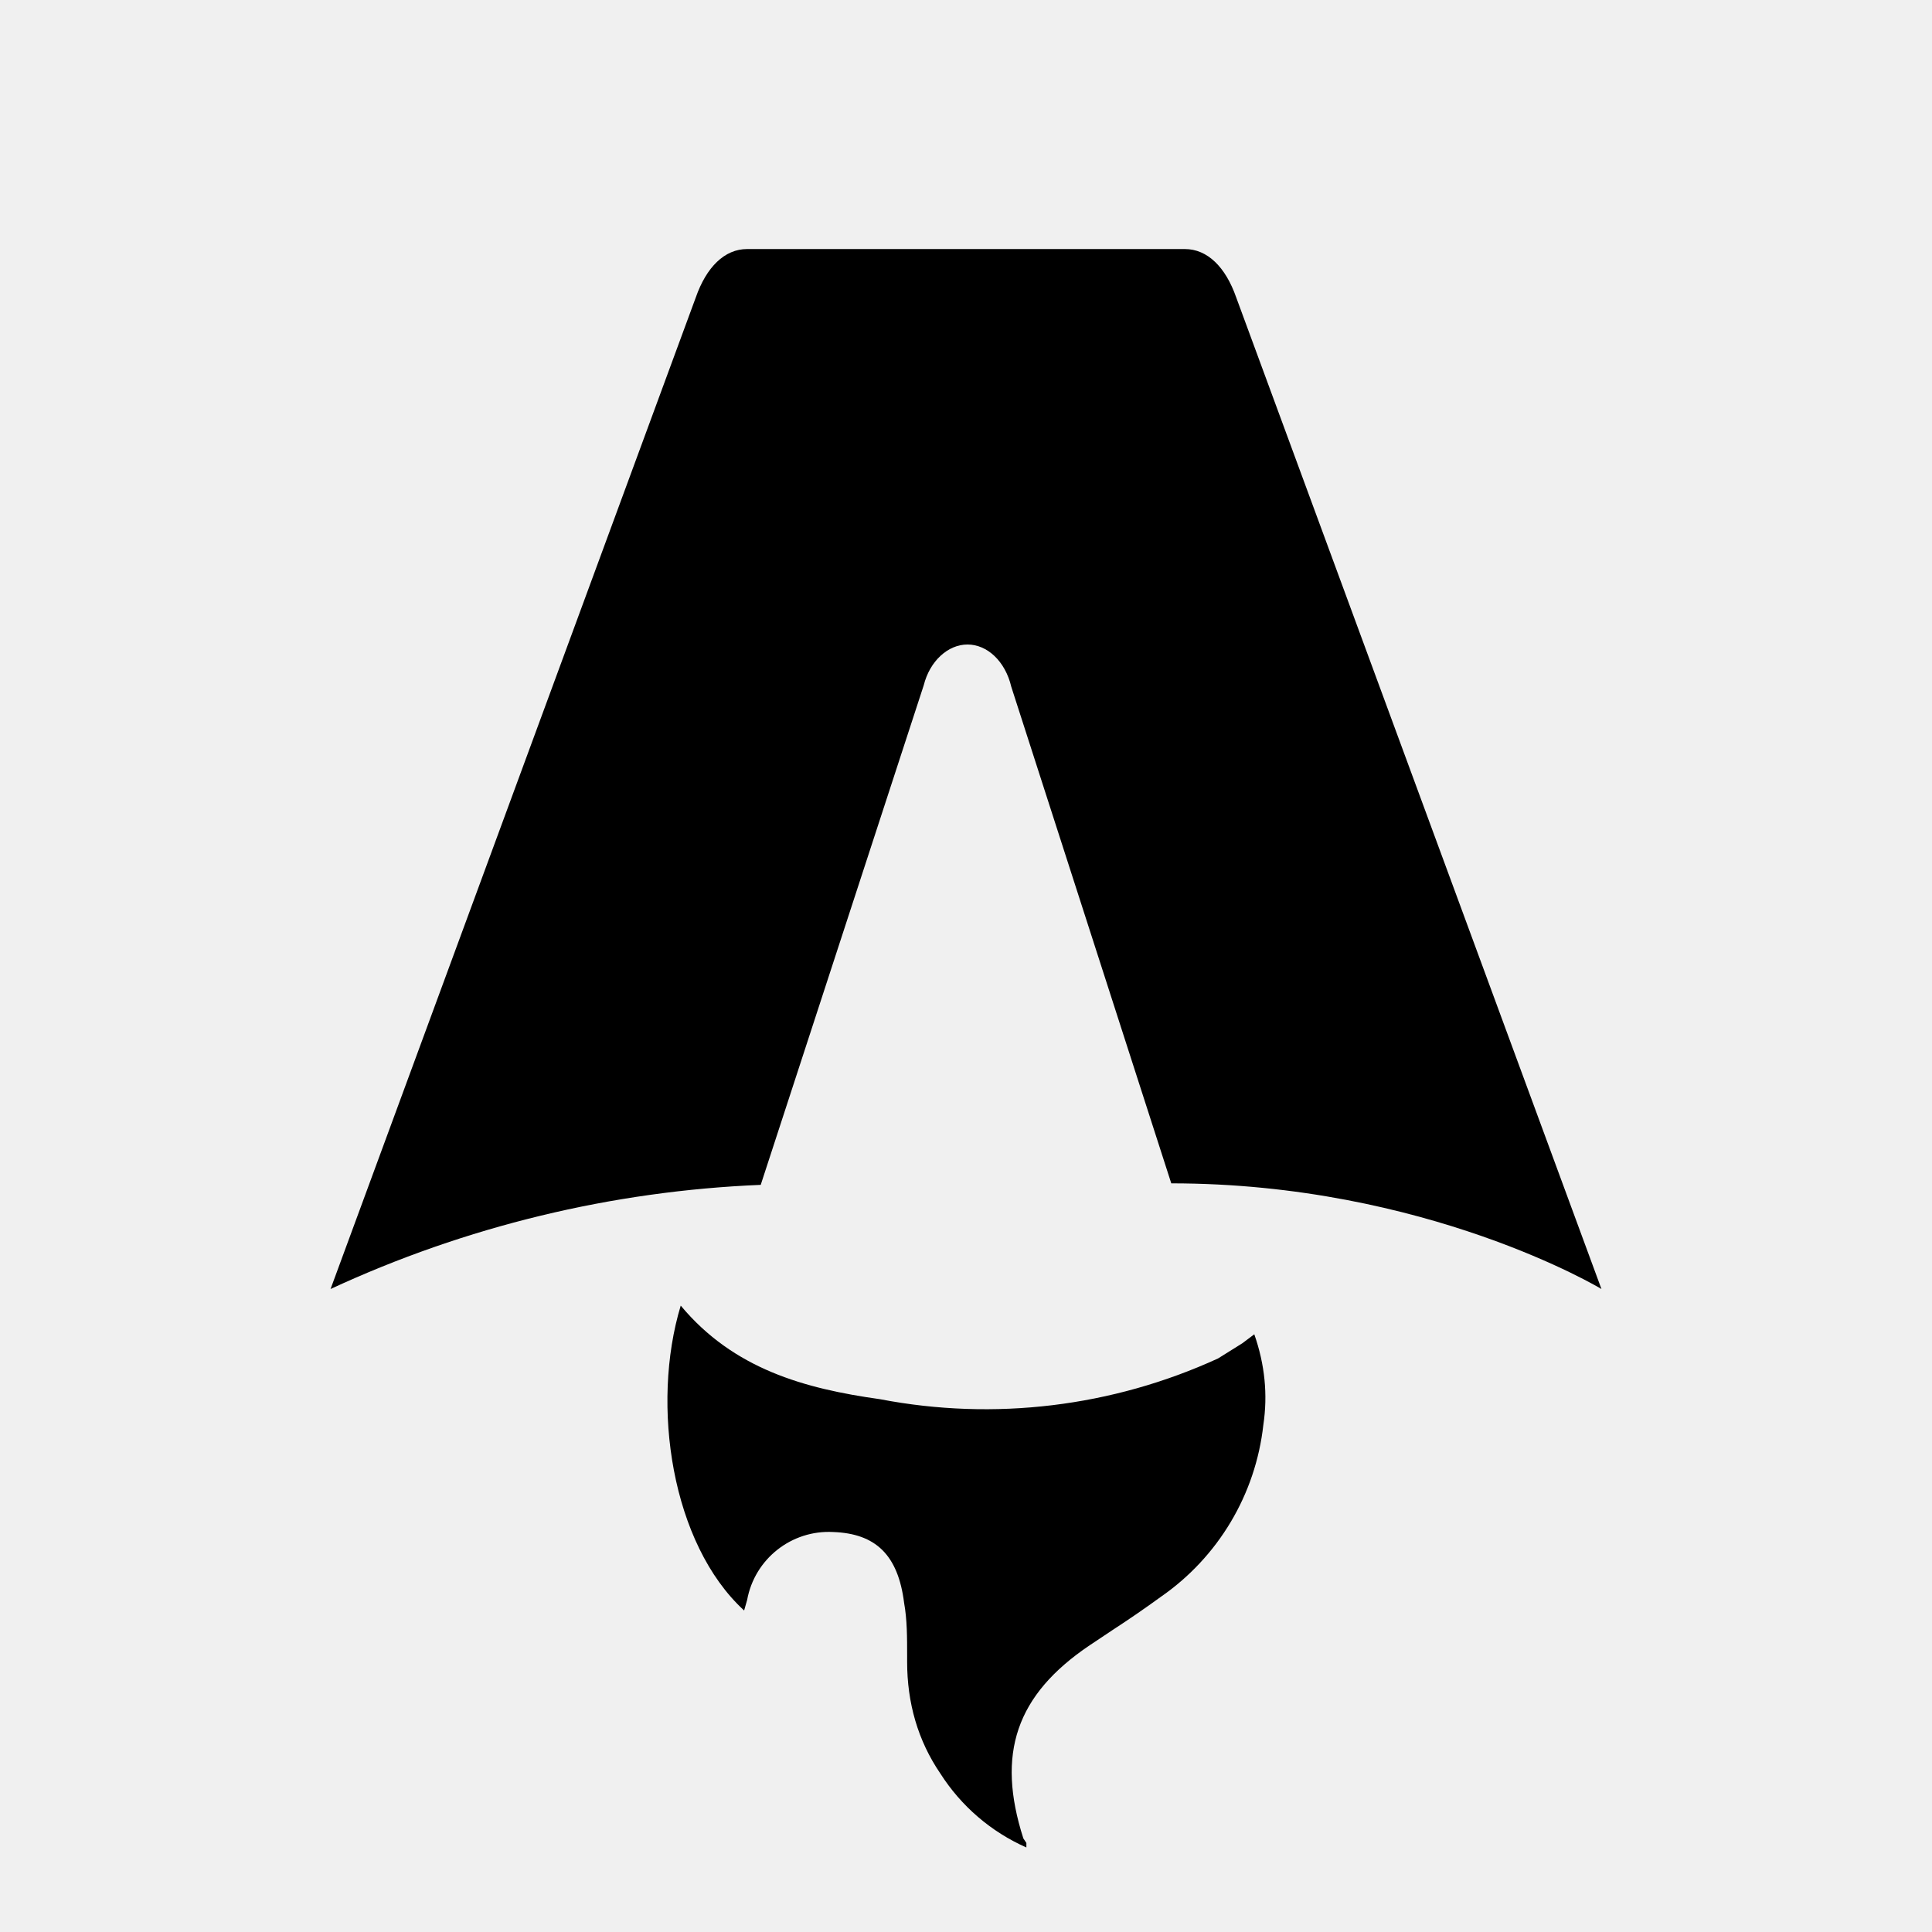
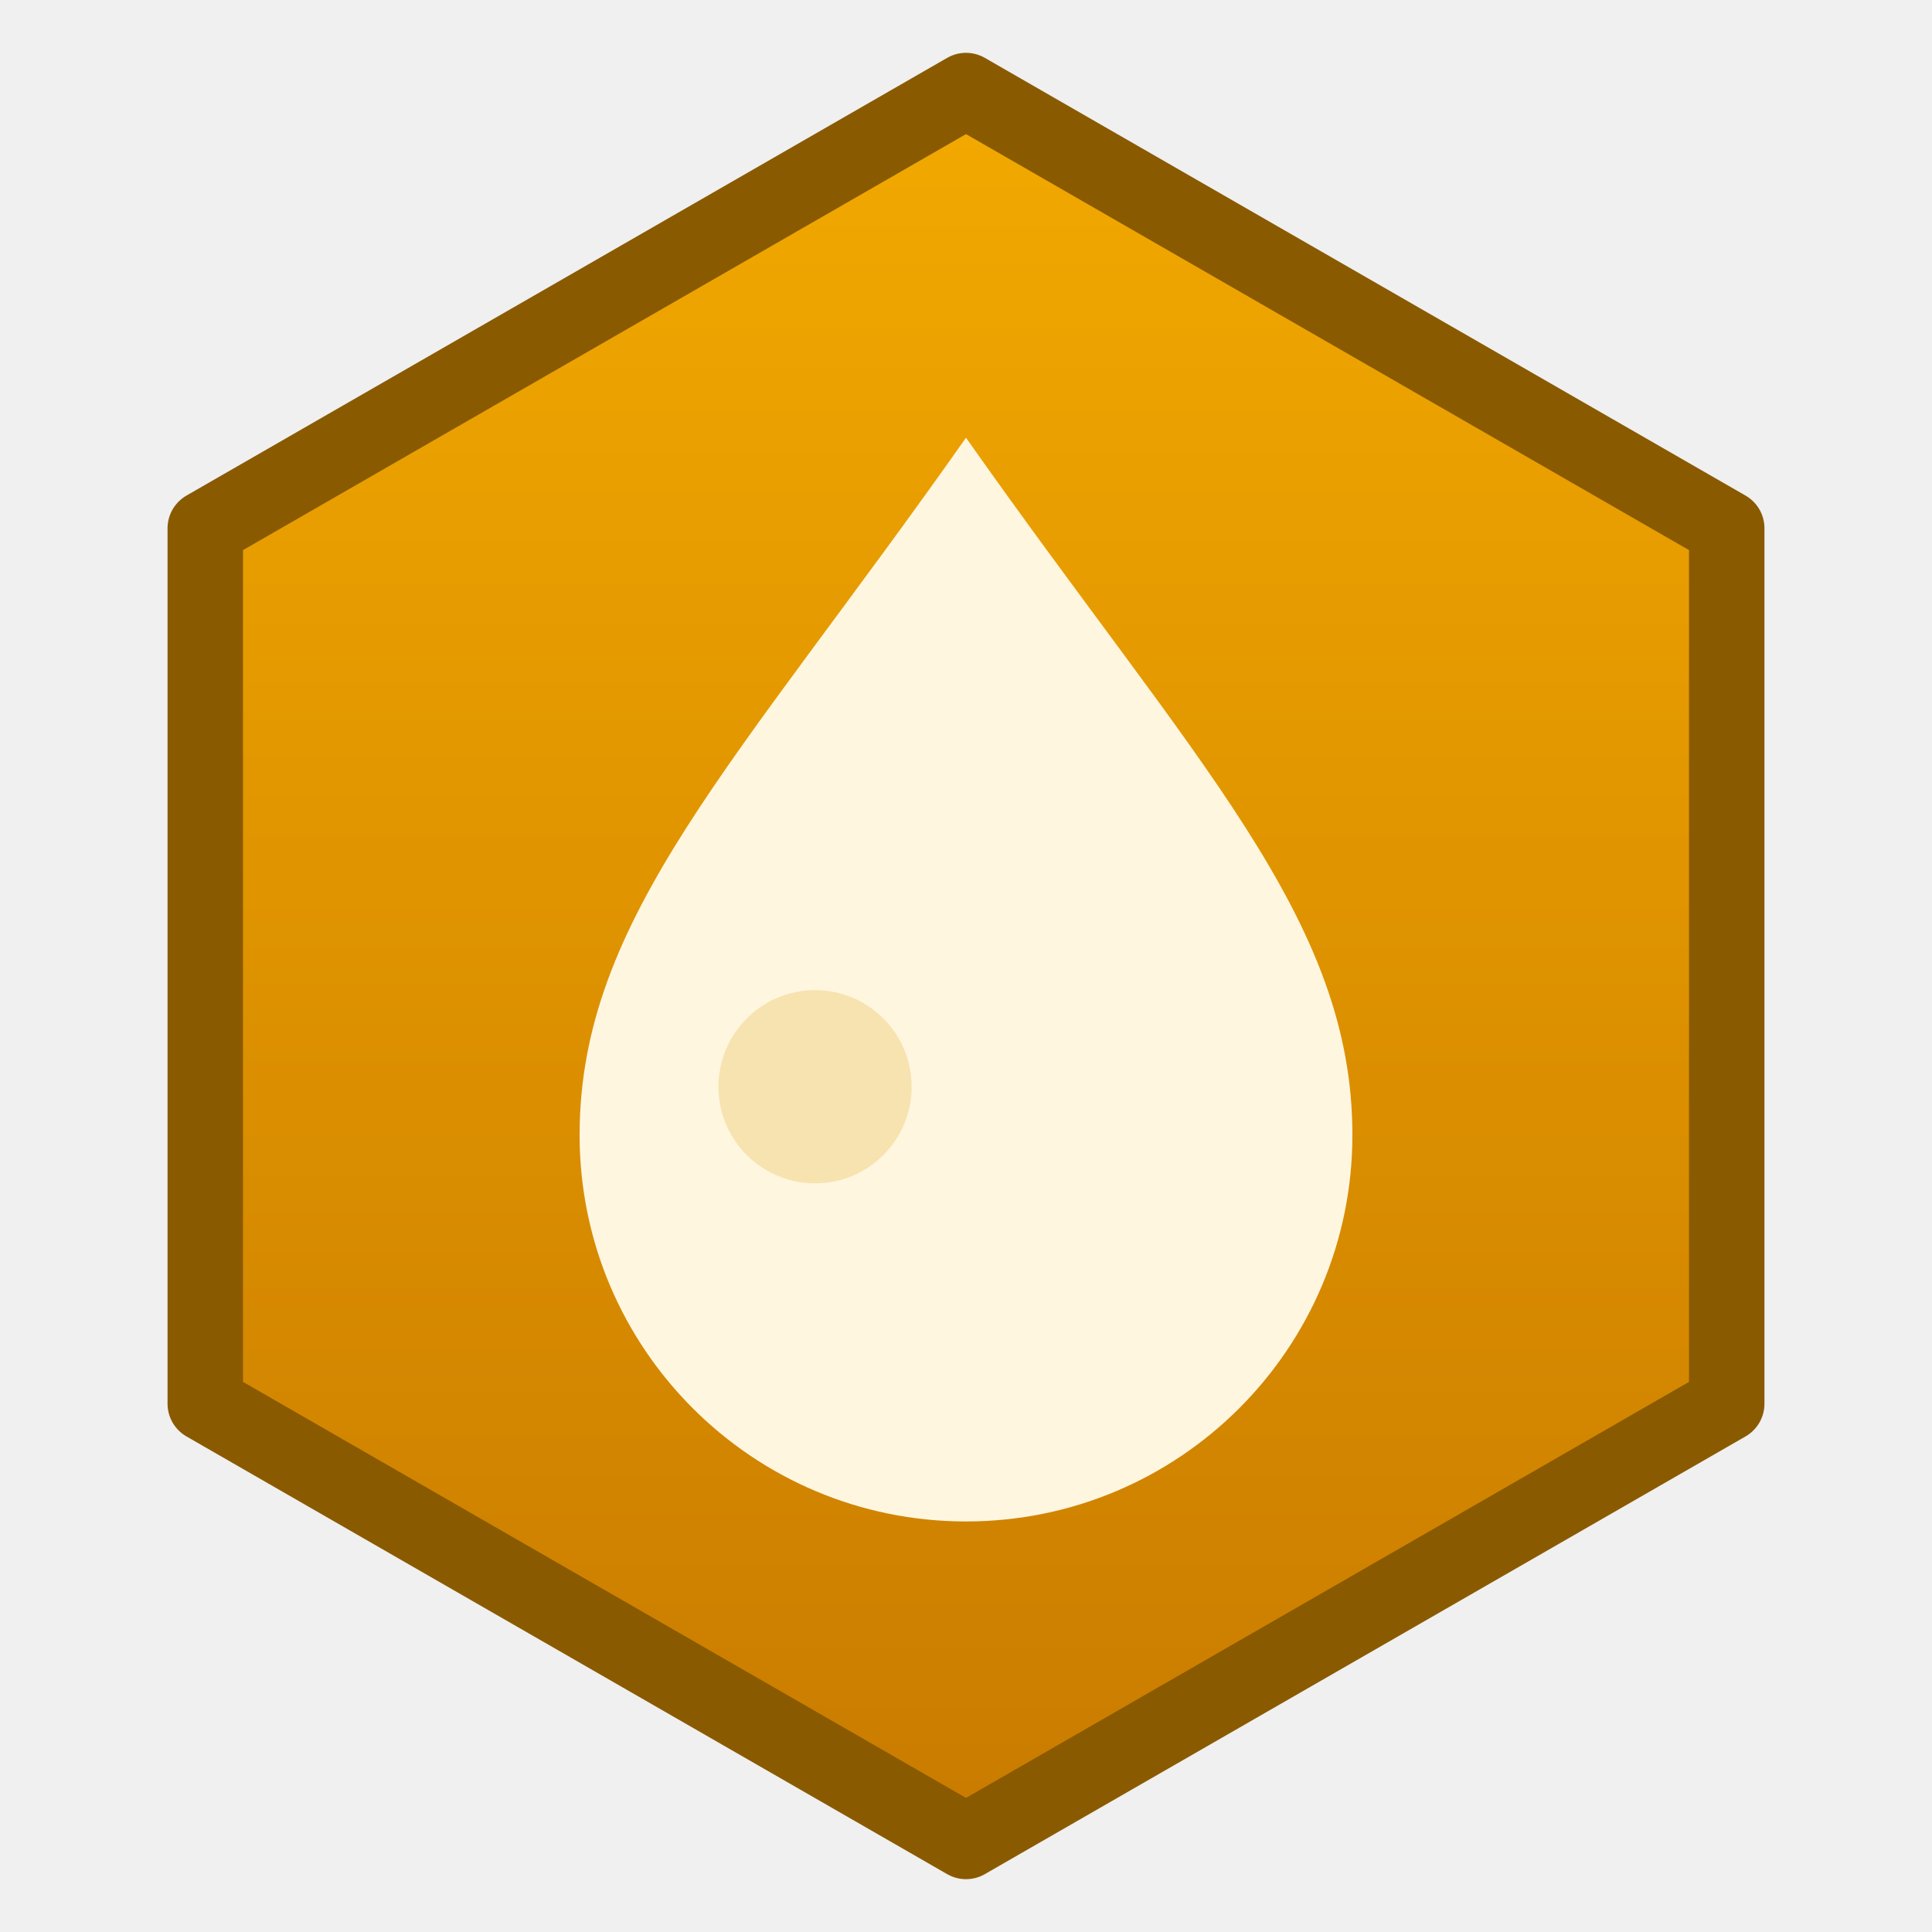
- <svg xmlns="http://www.w3.org/2000/svg" fill="none" viewBox="0 0 128 128">
-   <path d="M50.4 78.5a75.1 75.1 0 0 0-28.5 6.9l24.2-65.7c.7-2 1.9-3.2 3.4-3.2h29c1.5 0 2.7 1.2 3.4 3.2l24.2 65.7s-11.6-7-28.5-7L67 45.5c-.4-1.7-1.6-2.8-2.9-2.8-1.3 0-2.5 1.1-2.9 2.7L50.4 78.5Zm-1.1 28.2Zm-4.2-20.2c-2 6.6-.6 15.8 4.2 20.2a17.5 17.5 0 0 1 .2-.7 5.5 5.5 0 0 1 5.7-4.5c2.8.1 4.3 1.5 4.7 4.7.2 1.1.2 2.3.2 3.5v.4c0 2.7.7 5.2 2.2 7.4a13 13 0 0 0 5.7 4.9v-.3l-.2-.3c-1.8-5.6-.5-9.5 4.4-12.8l1.5-1a73 73 0 0 0 3.2-2.2 16 16 0 0 0 6.8-11.4c.3-2 .1-4-.6-6l-.8.6-1.6 1a37 37 0 0 1-22.4 2.7c-5-.7-9.7-2-13.2-6.2Z" />
-   <style>
-         path { fill: #000; }
-         @media (prefers-color-scheme: dark) {
-             path { fill: #FFF; }
-         }
-     </style>
+ <svg xmlns="http://www.w3.org/2000/svg" viewBox="0 0 64 64" role="img" aria-label="Bio e Golosità">
+   <defs>
+     <linearGradient id="lg" x1="0" y1="0" x2="0" y2="1">
+       <stop offset="0" stop-color="#f2a900" />
+       <stop offset="1" stop-color="#c97b00" />
+     </linearGradient>
+   </defs>
+   <path d="M32 3 57.2 17.5v29L32 61 6.8 46.5v-29Z" fill="url(#lg)" stroke="#8a5a00" stroke-width="2.5" stroke-linejoin="round" />
+   <path d="M32 14.5c7.6 10.8 12.8 15.9 12.8 23.1a12.8 12.8 0 1 1-25.6 0c0-7.2 5.2-12.3 12.8-23.1Z" fill="#fff6e0" />
+   <circle cx="27" cy="36" r="3.2" fill="#f7e3b0" />
</svg>
